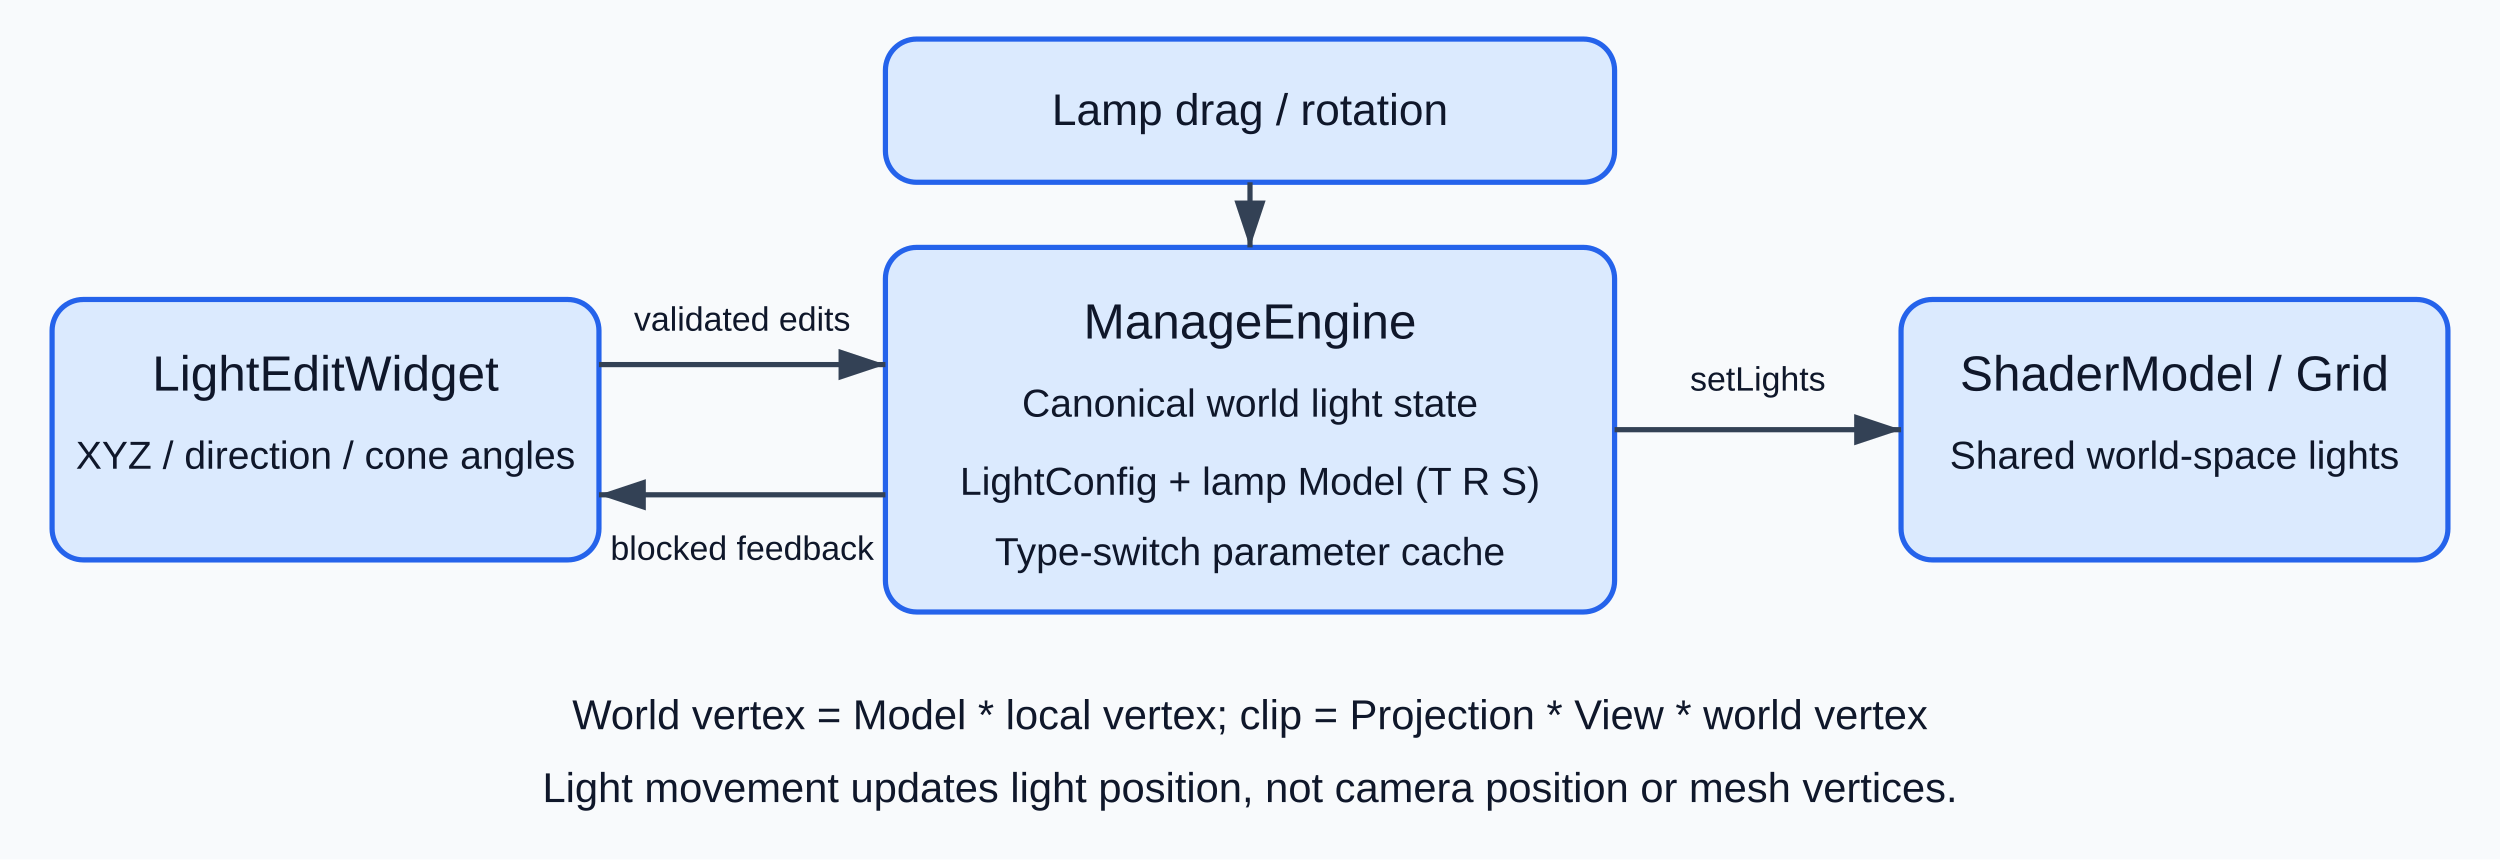
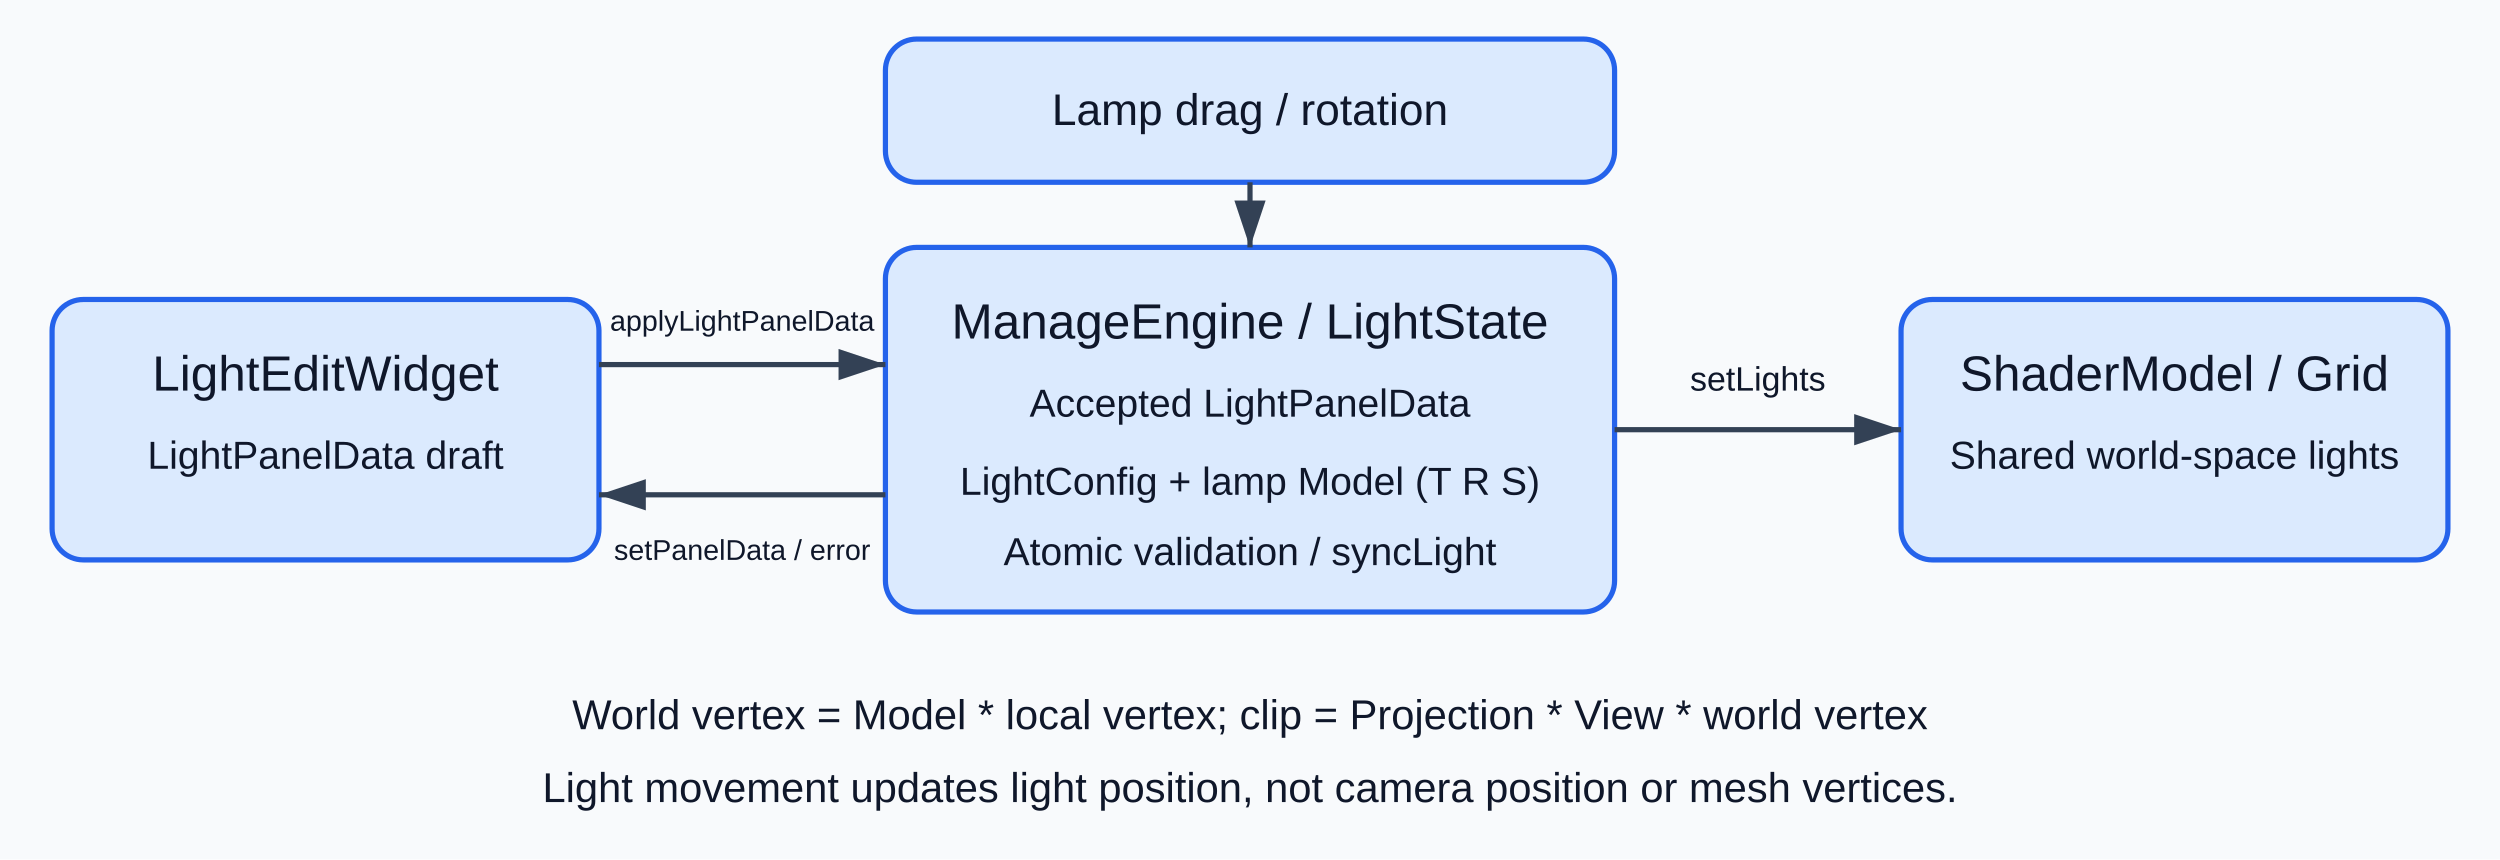
<svg xmlns="http://www.w3.org/2000/svg" width="960" height="330" viewBox="0 0 960 330">
  <defs>
    <marker id="arrow" markerWidth="10" markerHeight="10" refX="9" refY="3" orient="auto-start-reverse">
      <path d="M0,0 L0,6 L9,3 z" fill="#334155" />
    </marker>
  </defs>
  <rect width="960" height="330" fill="#f8fafc" />
  <g font-family="Arial, sans-serif" text-anchor="middle" fill="#0f172a">
    <g fill="#dbeafe" stroke="#2563eb" stroke-width="2">
      <rect x="20" y="115" width="210" height="100" rx="12" />
      <rect x="340" y="95" width="280" height="140" rx="12" />
      <rect x="730" y="115" width="210" height="100" rx="12" />
      <rect x="340" y="15" width="280" height="55" rx="12" />
    </g>
    <text x="125" y="150" font-size="19">LightEditWidget</text>
-     <text x="125" y="180" font-size="15">XYZ / direction / cone angles</text>
-     <text x="480" y="130" font-size="19">ManageEngine</text>
-     <text x="480" y="160" font-size="15">Canonical world light state</text>
+     <text x="125" y="180" font-size="15">LightPanelData draft</text>
+     <text x="480" y="130" font-size="19">ManageEngine / LightState</text>
+     <text x="480" y="160" font-size="15">Accepted LightPanelData</text>
    <text x="480" y="190" font-size="15">LightConfig + lamp Model (T R S)</text>
-     <text x="480" y="217" font-size="15">Type-switch parameter cache</text>
+     <text x="480" y="217" font-size="15">Atomic validation / syncLight</text>
    <text x="835" y="150" font-size="19">ShaderModel / Grid</text>
    <text x="835" y="180" font-size="15">Shared world-space lights</text>
    <text x="480" y="48" font-size="17">Lamp drag / rotation</text>
    <g stroke="#334155" stroke-width="2" marker-end="url(#arrow)" fill="none">
      <path d="M230,140 H340" />
      <path d="M340,190 H230" />
      <path d="M620,165 H730" />
      <path d="M480,70 V95" />
    </g>
-     <text x="285" y="127" font-size="13">validated edits</text>
-     <text x="285" y="215" font-size="13">blocked feedback</text>
+     <text x="285" y="127" font-size="11">applyLightPanelData</text>
+     <text x="285" y="215" font-size="11">setPanelData / error</text>
    <text x="675" y="150" font-size="13">setLights</text>
    <text x="480" y="280" font-size="16">World vertex = Model * local vertex; clip = Projection * View * world vertex</text>
    <text x="480" y="308" font-size="16">Light movement updates light position, not camera position or mesh vertices.</text>
  </g>
</svg>
